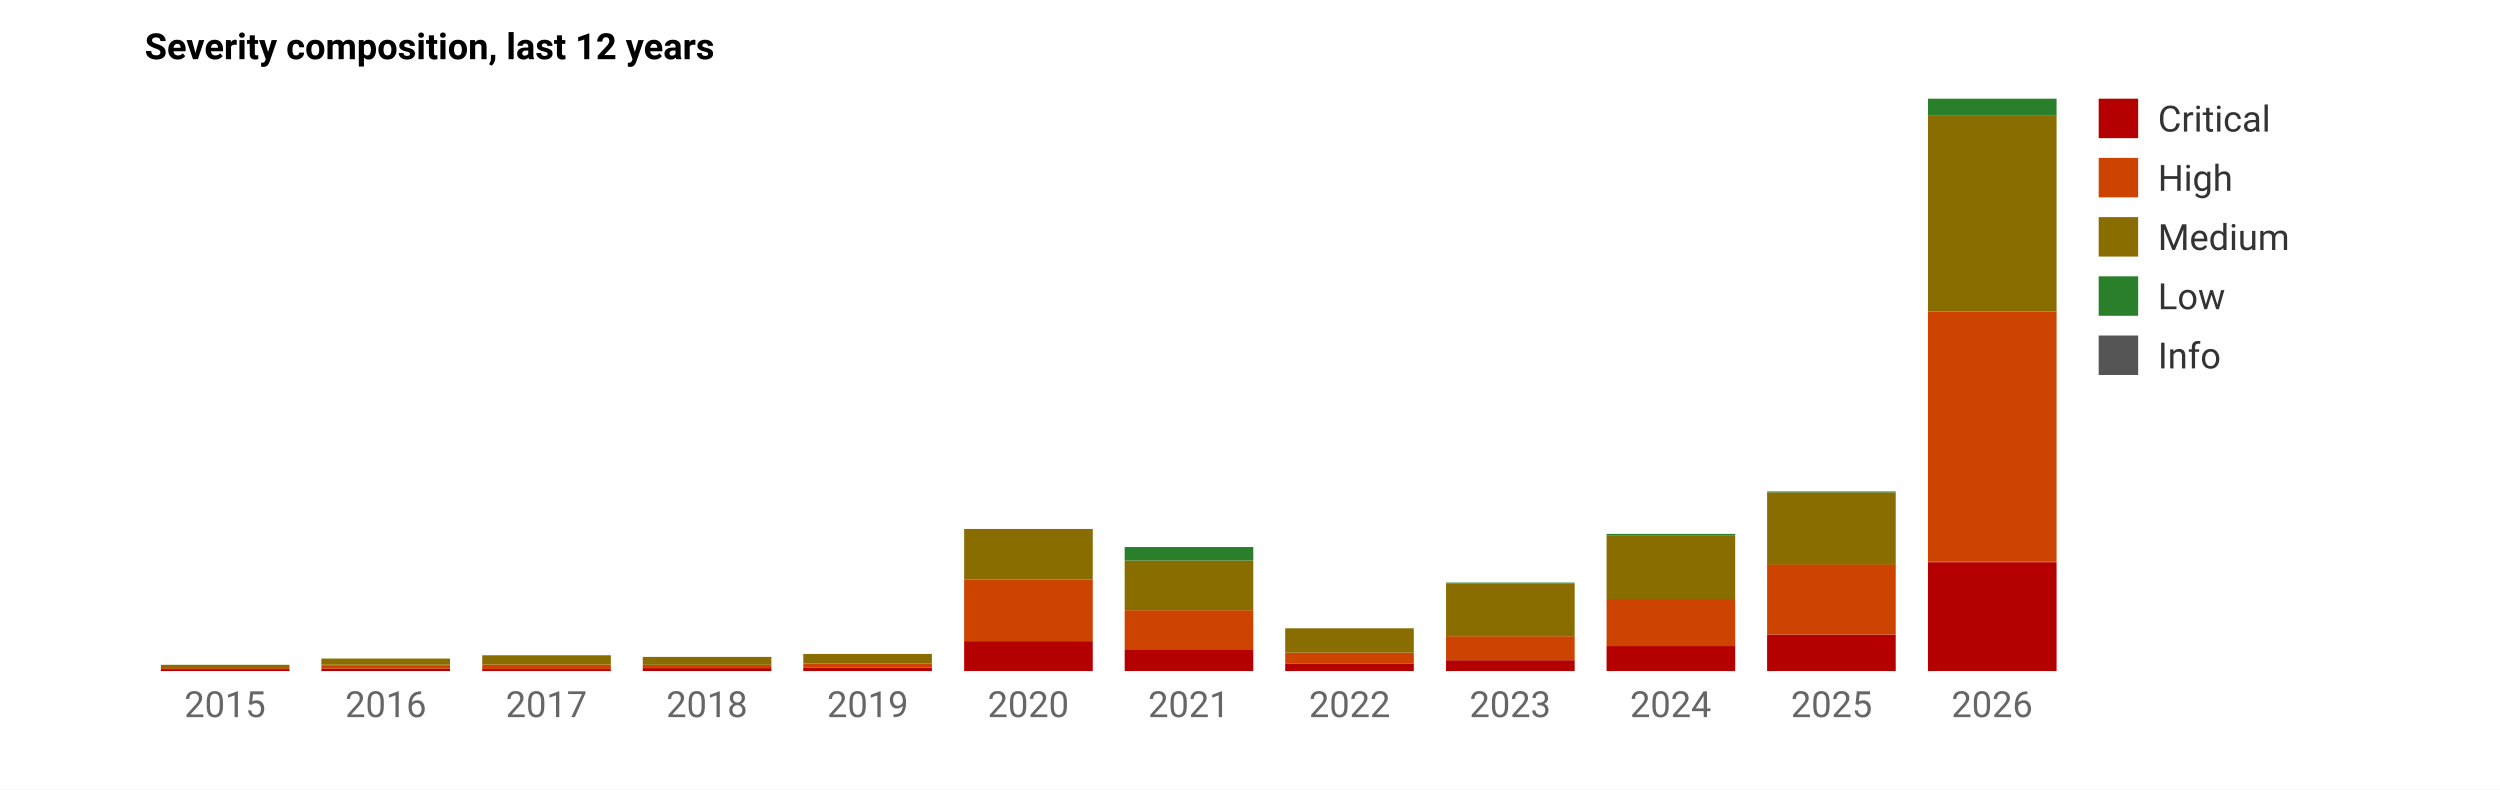
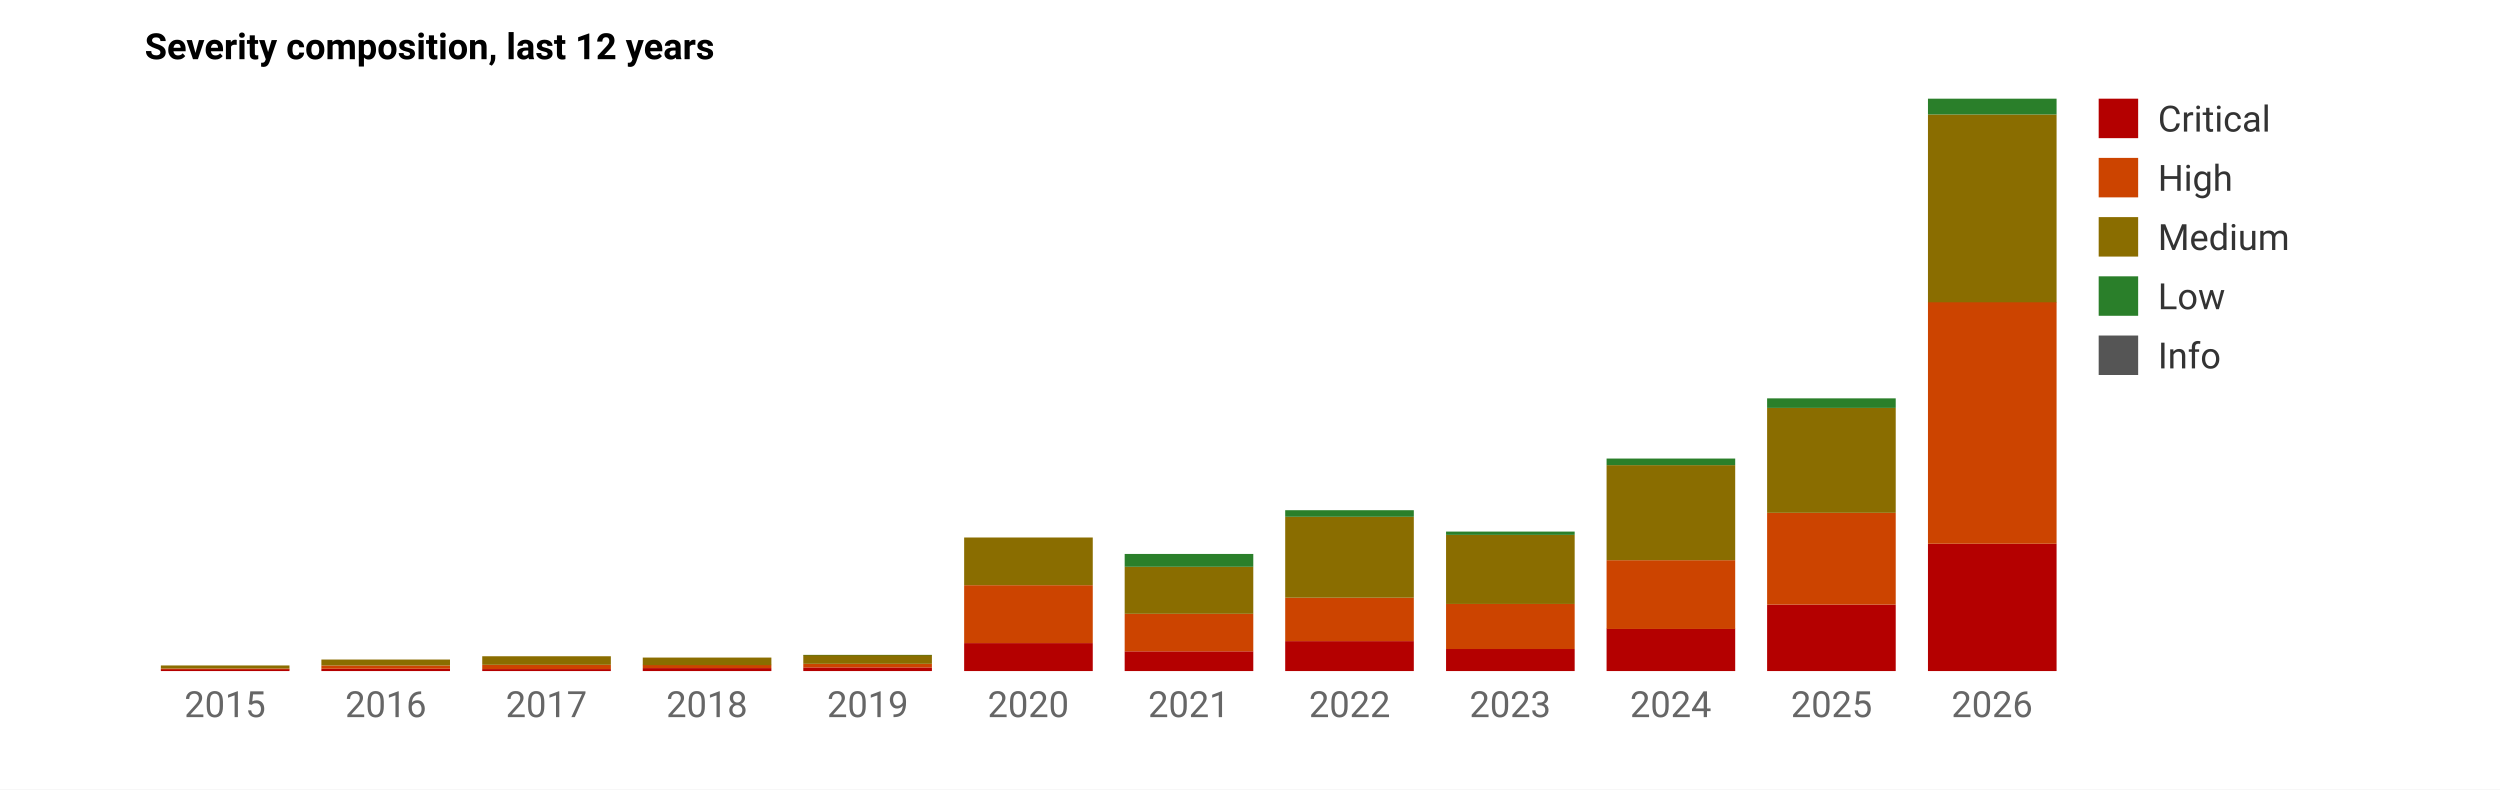
<svg xmlns="http://www.w3.org/2000/svg" viewBox="0 0 760 240" role="img" aria-label="Severity composition per year" font-family="system-ui,-apple-system,Segoe UI,Roboto,sans-serif" font-size="11">
  <rect x="0" y="0" width="100%" height="100%" fill="white" />
  <text x="44" y="18" font-weight="600">Severity composition, last 12 years</text>
  <rect x="48.9" y="203.4" width="39.1" height="0.6" fill="#b40000" />
-   <rect x="48.9" y="203.1" width="39.1" height="0.3" fill="#cc4400" />
-   <rect x="48.9" y="202.1" width="39.1" height="1.0" fill="#8a6d00" />
+   <rect x="48.9" y="203.2" width="39.1" height="0.3" fill="#cc4400" />
+   <rect x="48.9" y="202.3" width="39.1" height="0.9" fill="#8a6d00" />
  <text x="68.4" y="218" text-anchor="middle" fill="#666">2015</text>
  <rect x="97.7" y="203.3" width="39.1" height="0.7" fill="#b40000" />
-   <rect x="97.7" y="202.2" width="39.1" height="1.1" fill="#cc4400" />
-   <rect x="97.7" y="200.2" width="39.1" height="1.9" fill="#8a6d00" />
+   <rect x="97.7" y="202.3" width="39.1" height="1.0" fill="#cc4400" />
+   <rect x="97.7" y="200.5" width="39.1" height="1.8" fill="#8a6d00" />
  <text x="117.3" y="218" text-anchor="middle" fill="#666">2016</text>
  <rect x="146.6" y="203.4" width="39.1" height="0.6" fill="#b40000" />
-   <rect x="146.6" y="202.0" width="39.1" height="1.4" fill="#cc4400" />
-   <rect x="146.6" y="199.2" width="39.1" height="2.8" fill="#8a6d00" />
-   <rect x="146.6" y="199.2" width="39.1" height="0.0" fill="#2a7f2a" />
+   <rect x="146.6" y="202.1" width="39.1" height="1.3" fill="#cc4400" />
+   <rect x="146.6" y="199.5" width="39.1" height="2.6" fill="#8a6d00" />
+   <rect x="146.6" y="199.4" width="39.1" height="0.0" fill="#2a7f2a" />
  <text x="166.1" y="218" text-anchor="middle" fill="#666">2017</text>
  <rect x="195.4" y="203.1" width="39.1" height="0.9" fill="#b40000" />
  <rect x="195.4" y="202.1" width="39.1" height="1.0" fill="#cc4400" />
-   <rect x="195.4" y="199.7" width="39.1" height="2.4" fill="#8a6d00" />
+   <rect x="195.4" y="199.9" width="39.1" height="2.3" fill="#8a6d00" />
  <text x="214.9" y="218" text-anchor="middle" fill="#666">2018</text>
  <rect x="244.2" y="202.9" width="39.1" height="1.1" fill="#b40000" />
-   <rect x="244.2" y="201.7" width="39.1" height="1.2" fill="#cc4400" />
-   <rect x="244.2" y="198.8" width="39.1" height="2.9" fill="#8a6d00" />
-   <rect x="244.2" y="198.8" width="39.1" height="0.0" fill="#2a7f2a" />
+   <rect x="244.2" y="201.8" width="39.1" height="1.1" fill="#cc4400" />
+   <rect x="244.2" y="199.1" width="39.1" height="2.7" fill="#8a6d00" />
+   <rect x="244.2" y="199.1" width="39.1" height="0.1" fill="#2a7f2a" />
  <text x="263.8" y="218" text-anchor="middle" fill="#666">2019</text>
-   <rect x="293.1" y="194.9" width="39.1" height="9.1" fill="#b40000" />
-   <rect x="293.1" y="176.2" width="39.1" height="18.7" fill="#cc4400" />
-   <rect x="293.1" y="160.8" width="39.1" height="15.4" fill="#8a6d00" />
-   <rect x="293.1" y="160.8" width="39.1" height="0.0" fill="#2a7f2a" />
+   <rect x="293.1" y="195.5" width="39.1" height="8.5" fill="#b40000" />
+   <rect x="293.1" y="177.9" width="39.1" height="17.6" fill="#cc4400" />
+   <rect x="293.1" y="163.4" width="39.1" height="14.5" fill="#8a6d00" />
+   <rect x="293.1" y="163.3" width="39.1" height="0.0" fill="#2a7f2a" />
  <text x="312.6" y="218" text-anchor="middle" fill="#666">2020</text>
-   <rect x="341.9" y="197.6" width="39.1" height="6.4" fill="#b40000" />
-   <rect x="341.9" y="185.5" width="39.1" height="12.1" fill="#cc4400" />
-   <rect x="341.9" y="170.4" width="39.1" height="15.1" fill="#8a6d00" />
-   <rect x="341.9" y="166.3" width="39.1" height="4.1" fill="#2a7f2a" />
+   <rect x="341.9" y="198.0" width="39.1" height="6.0" fill="#b40000" />
+   <rect x="341.9" y="186.6" width="39.1" height="11.4" fill="#cc4400" />
+   <rect x="341.9" y="172.3" width="39.1" height="14.3" fill="#8a6d00" />
+   <rect x="341.9" y="168.4" width="39.1" height="3.9" fill="#2a7f2a" />
  <text x="361.4" y="218" text-anchor="middle" fill="#666">2021</text>
-   <rect x="390.7" y="201.8" width="39.1" height="2.2" fill="#b40000" />
-   <rect x="390.7" y="198.4" width="39.1" height="3.4" fill="#cc4400" />
-   <rect x="390.7" y="191.0" width="39.1" height="7.4" fill="#8a6d00" />
+   <rect x="390.7" y="194.9" width="39.1" height="9.1" fill="#b40000" />
+   <rect x="390.7" y="181.7" width="39.1" height="13.2" fill="#cc4400" />
+   <rect x="390.7" y="157.1" width="39.1" height="24.6" fill="#8a6d00" />
+   <rect x="390.7" y="155.1" width="39.1" height="2.0" fill="#2a7f2a" />
  <text x="410.3" y="218" text-anchor="middle" fill="#666">2022</text>
-   <rect x="439.6" y="200.7" width="39.1" height="3.3" fill="#b40000" />
-   <rect x="439.6" y="193.4" width="39.1" height="7.3" fill="#cc4400" />
-   <rect x="439.6" y="177.4" width="39.1" height="16.0" fill="#8a6d00" />
-   <rect x="439.6" y="177.1" width="39.1" height="0.3" fill="#2a7f2a" />
+   <rect x="439.6" y="197.3" width="39.1" height="6.7" fill="#b40000" />
+   <rect x="439.6" y="183.6" width="39.1" height="13.7" fill="#cc4400" />
+   <rect x="439.6" y="162.6" width="39.1" height="21.0" fill="#8a6d00" />
+   <rect x="439.6" y="161.6" width="39.1" height="1.0" fill="#2a7f2a" />
  <text x="459.1" y="218" text-anchor="middle" fill="#666">2023</text>
-   <rect x="488.4" y="196.4" width="39.1" height="7.6" fill="#b40000" />
-   <rect x="488.4" y="182.1" width="39.1" height="14.3" fill="#cc4400" />
-   <rect x="488.4" y="162.7" width="39.1" height="19.4" fill="#8a6d00" />
-   <rect x="488.4" y="162.3" width="39.1" height="0.4" fill="#2a7f2a" />
+   <rect x="488.4" y="191.1" width="39.1" height="12.9" fill="#b40000" />
+   <rect x="488.4" y="170.3" width="39.1" height="20.9" fill="#cc4400" />
+   <rect x="488.4" y="141.4" width="39.1" height="28.9" fill="#8a6d00" />
+   <rect x="488.4" y="139.4" width="39.1" height="2.0" fill="#2a7f2a" />
  <text x="507.9" y="218" text-anchor="middle" fill="#666">2024</text>
-   <rect x="537.2" y="192.9" width="39.1" height="11.1" fill="#b40000" />
-   <rect x="537.2" y="171.5" width="39.1" height="21.4" fill="#cc4400" />
-   <rect x="537.2" y="149.7" width="39.1" height="21.9" fill="#8a6d00" />
-   <rect x="537.2" y="149.4" width="39.1" height="0.3" fill="#2a7f2a" />
+   <rect x="537.2" y="183.8" width="39.1" height="20.2" fill="#b40000" />
+   <rect x="537.2" y="155.9" width="39.1" height="27.9" fill="#cc4400" />
+   <rect x="537.2" y="124.0" width="39.1" height="31.9" fill="#8a6d00" />
+   <rect x="537.2" y="121.1" width="39.1" height="2.9" fill="#2a7f2a" />
  <text x="556.8" y="218" text-anchor="middle" fill="#666">2025</text>
-   <rect x="586.1" y="170.9" width="39.1" height="33.1" fill="#b40000" />
-   <rect x="586.1" y="94.7" width="39.1" height="76.1" fill="#cc4400" />
-   <rect x="586.1" y="35.0" width="39.1" height="59.7" fill="#8a6d00" />
-   <rect x="586.1" y="30.0" width="39.1" height="5.0" fill="#2a7f2a" />
+   <rect x="586.1" y="165.3" width="39.1" height="38.7" fill="#b40000" />
+   <rect x="586.1" y="91.8" width="39.1" height="73.5" fill="#cc4400" />
+   <rect x="586.1" y="34.8" width="39.1" height="57.1" fill="#8a6d00" />
+   <rect x="586.1" y="30.0" width="39.1" height="4.8" fill="#2a7f2a" />
  <text x="605.6" y="218" text-anchor="middle" fill="#666">2026</text>
  <rect x="638" y="30" width="12" height="12" fill="#b40000" />
  <text x="656" y="40" fill="#333">Critical</text>
  <rect x="638" y="48" width="12" height="12" fill="#cc4400" />
  <text x="656" y="58" fill="#333">High</text>
  <rect x="638" y="66" width="12" height="12" fill="#8a6d00" />
  <text x="656" y="76" fill="#333">Medium</text>
  <rect x="638" y="84" width="12" height="12" fill="#2a7f2a" />
  <text x="656" y="94" fill="#333">Low</text>
  <rect x="638" y="102" width="12" height="12" fill="#555555" />
  <text x="656" y="112" fill="#333">Info</text>
</svg>
